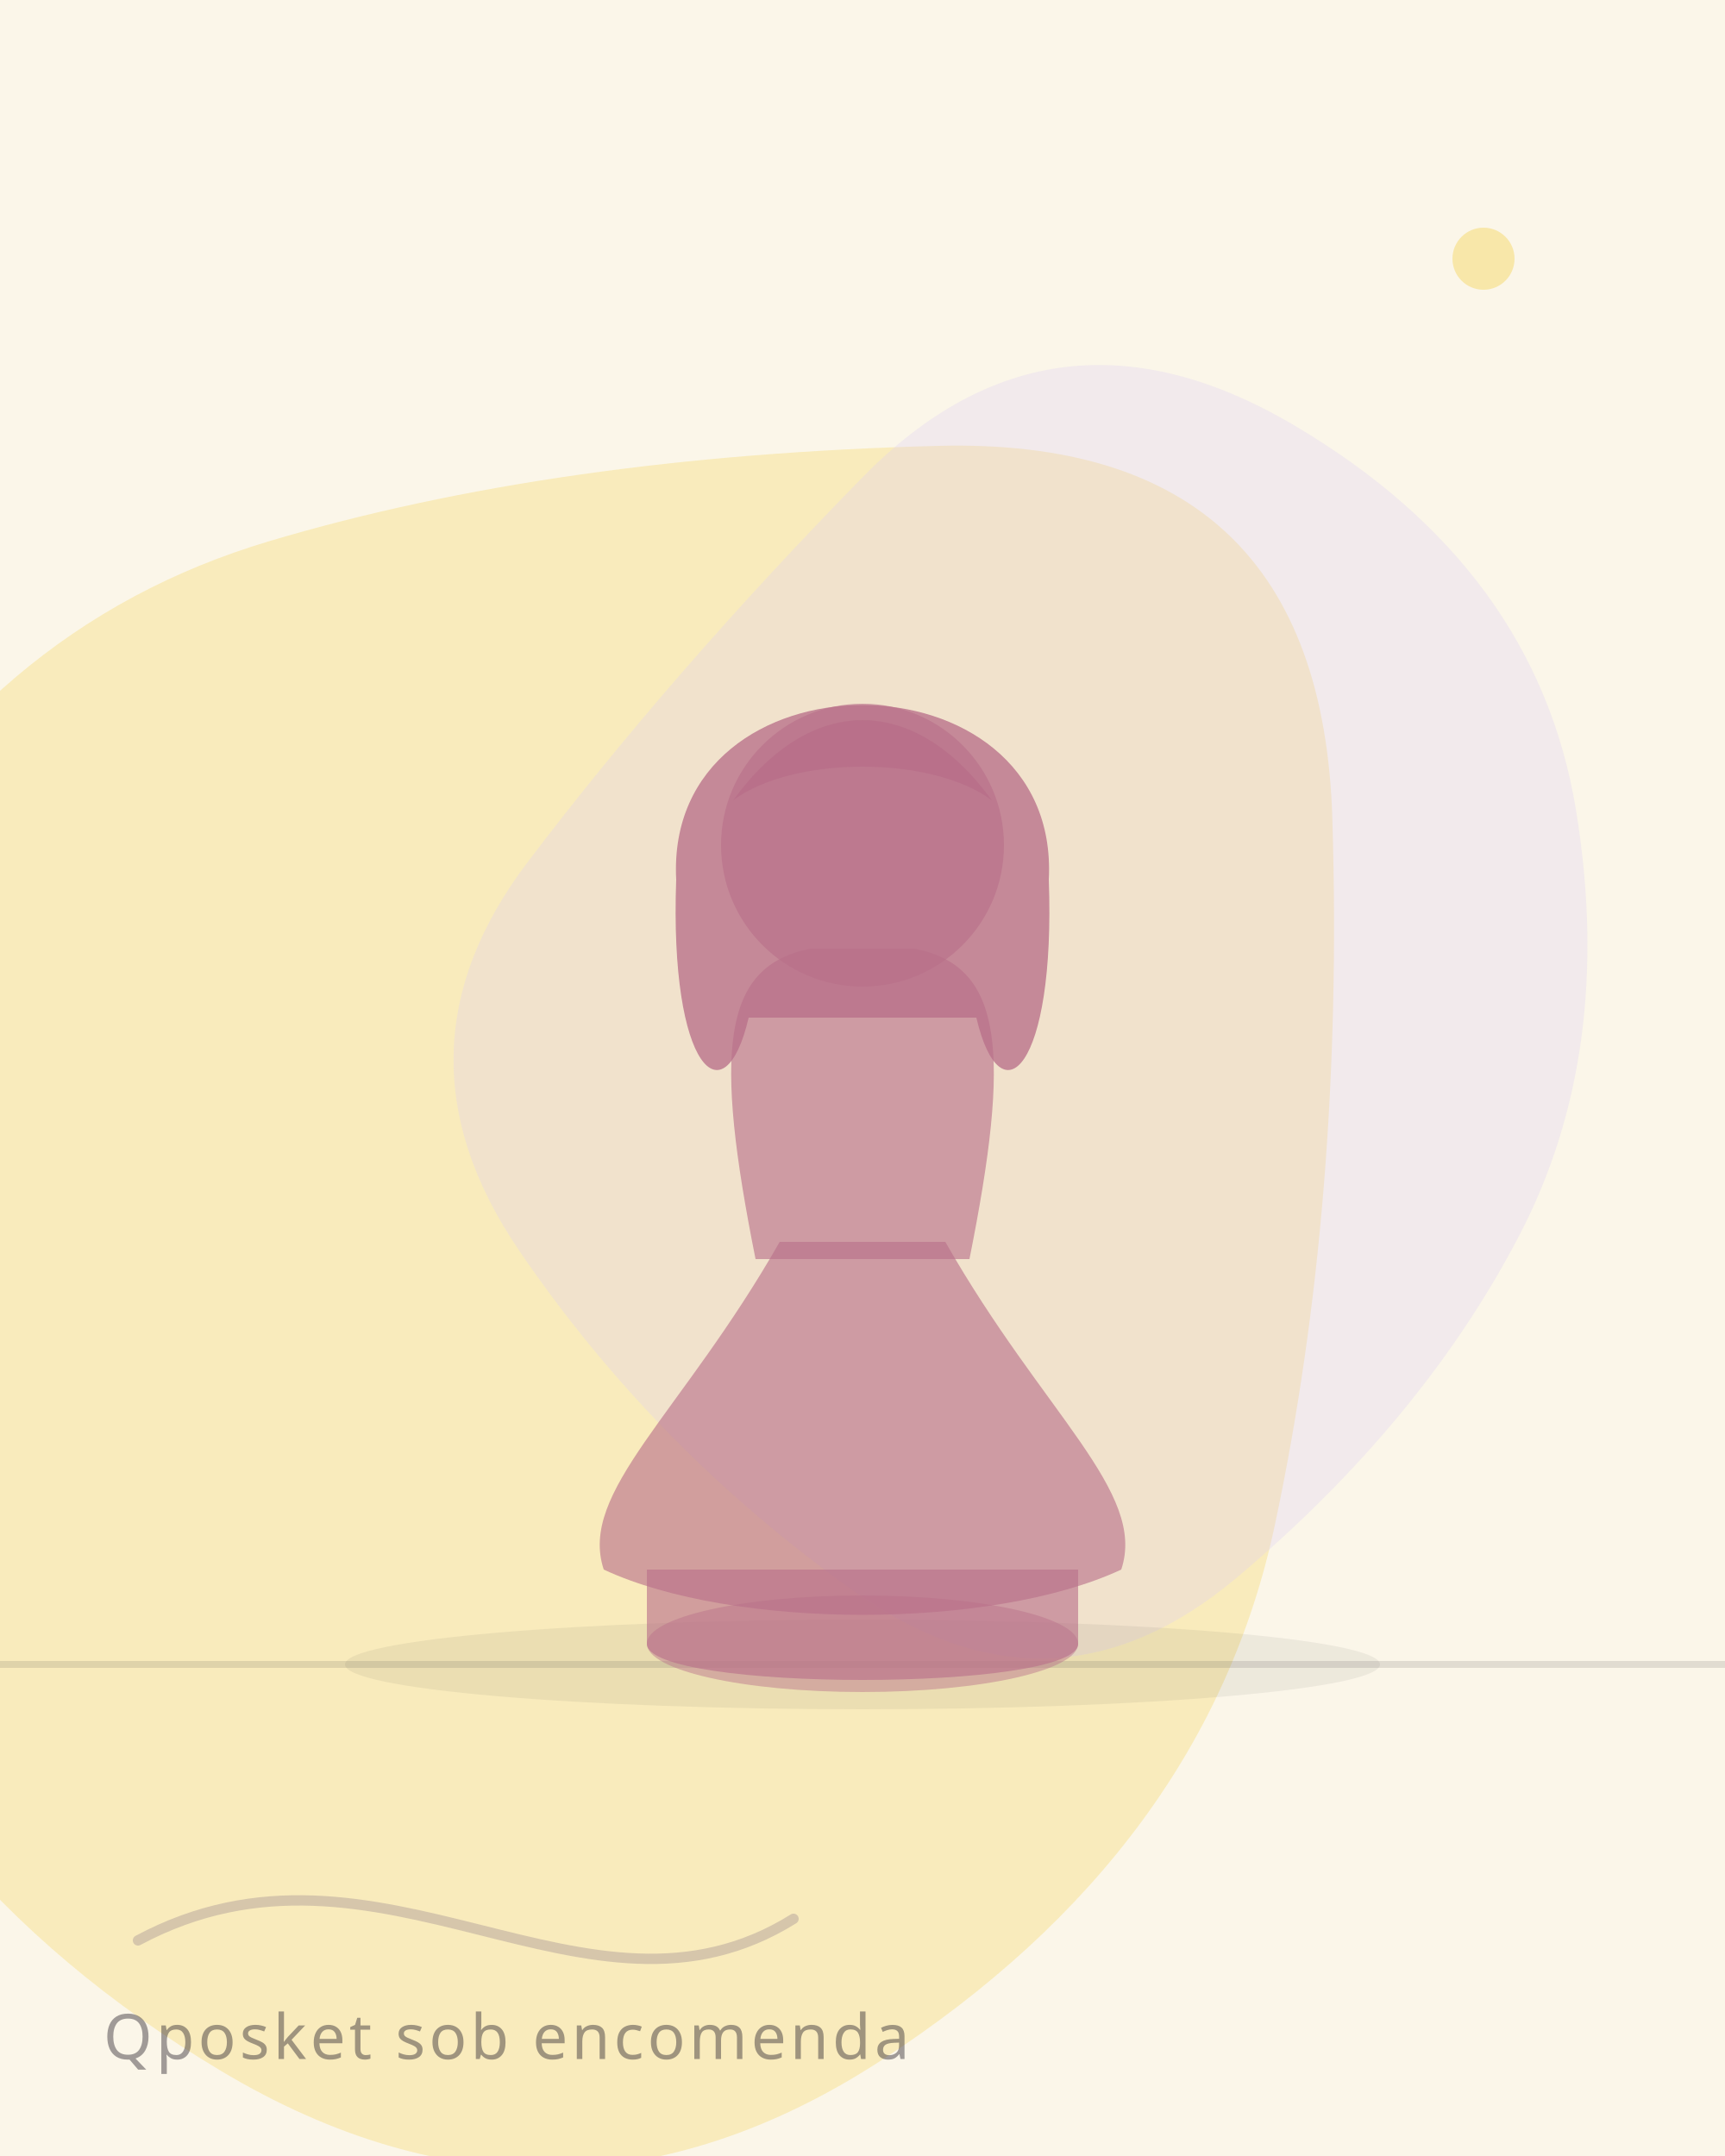
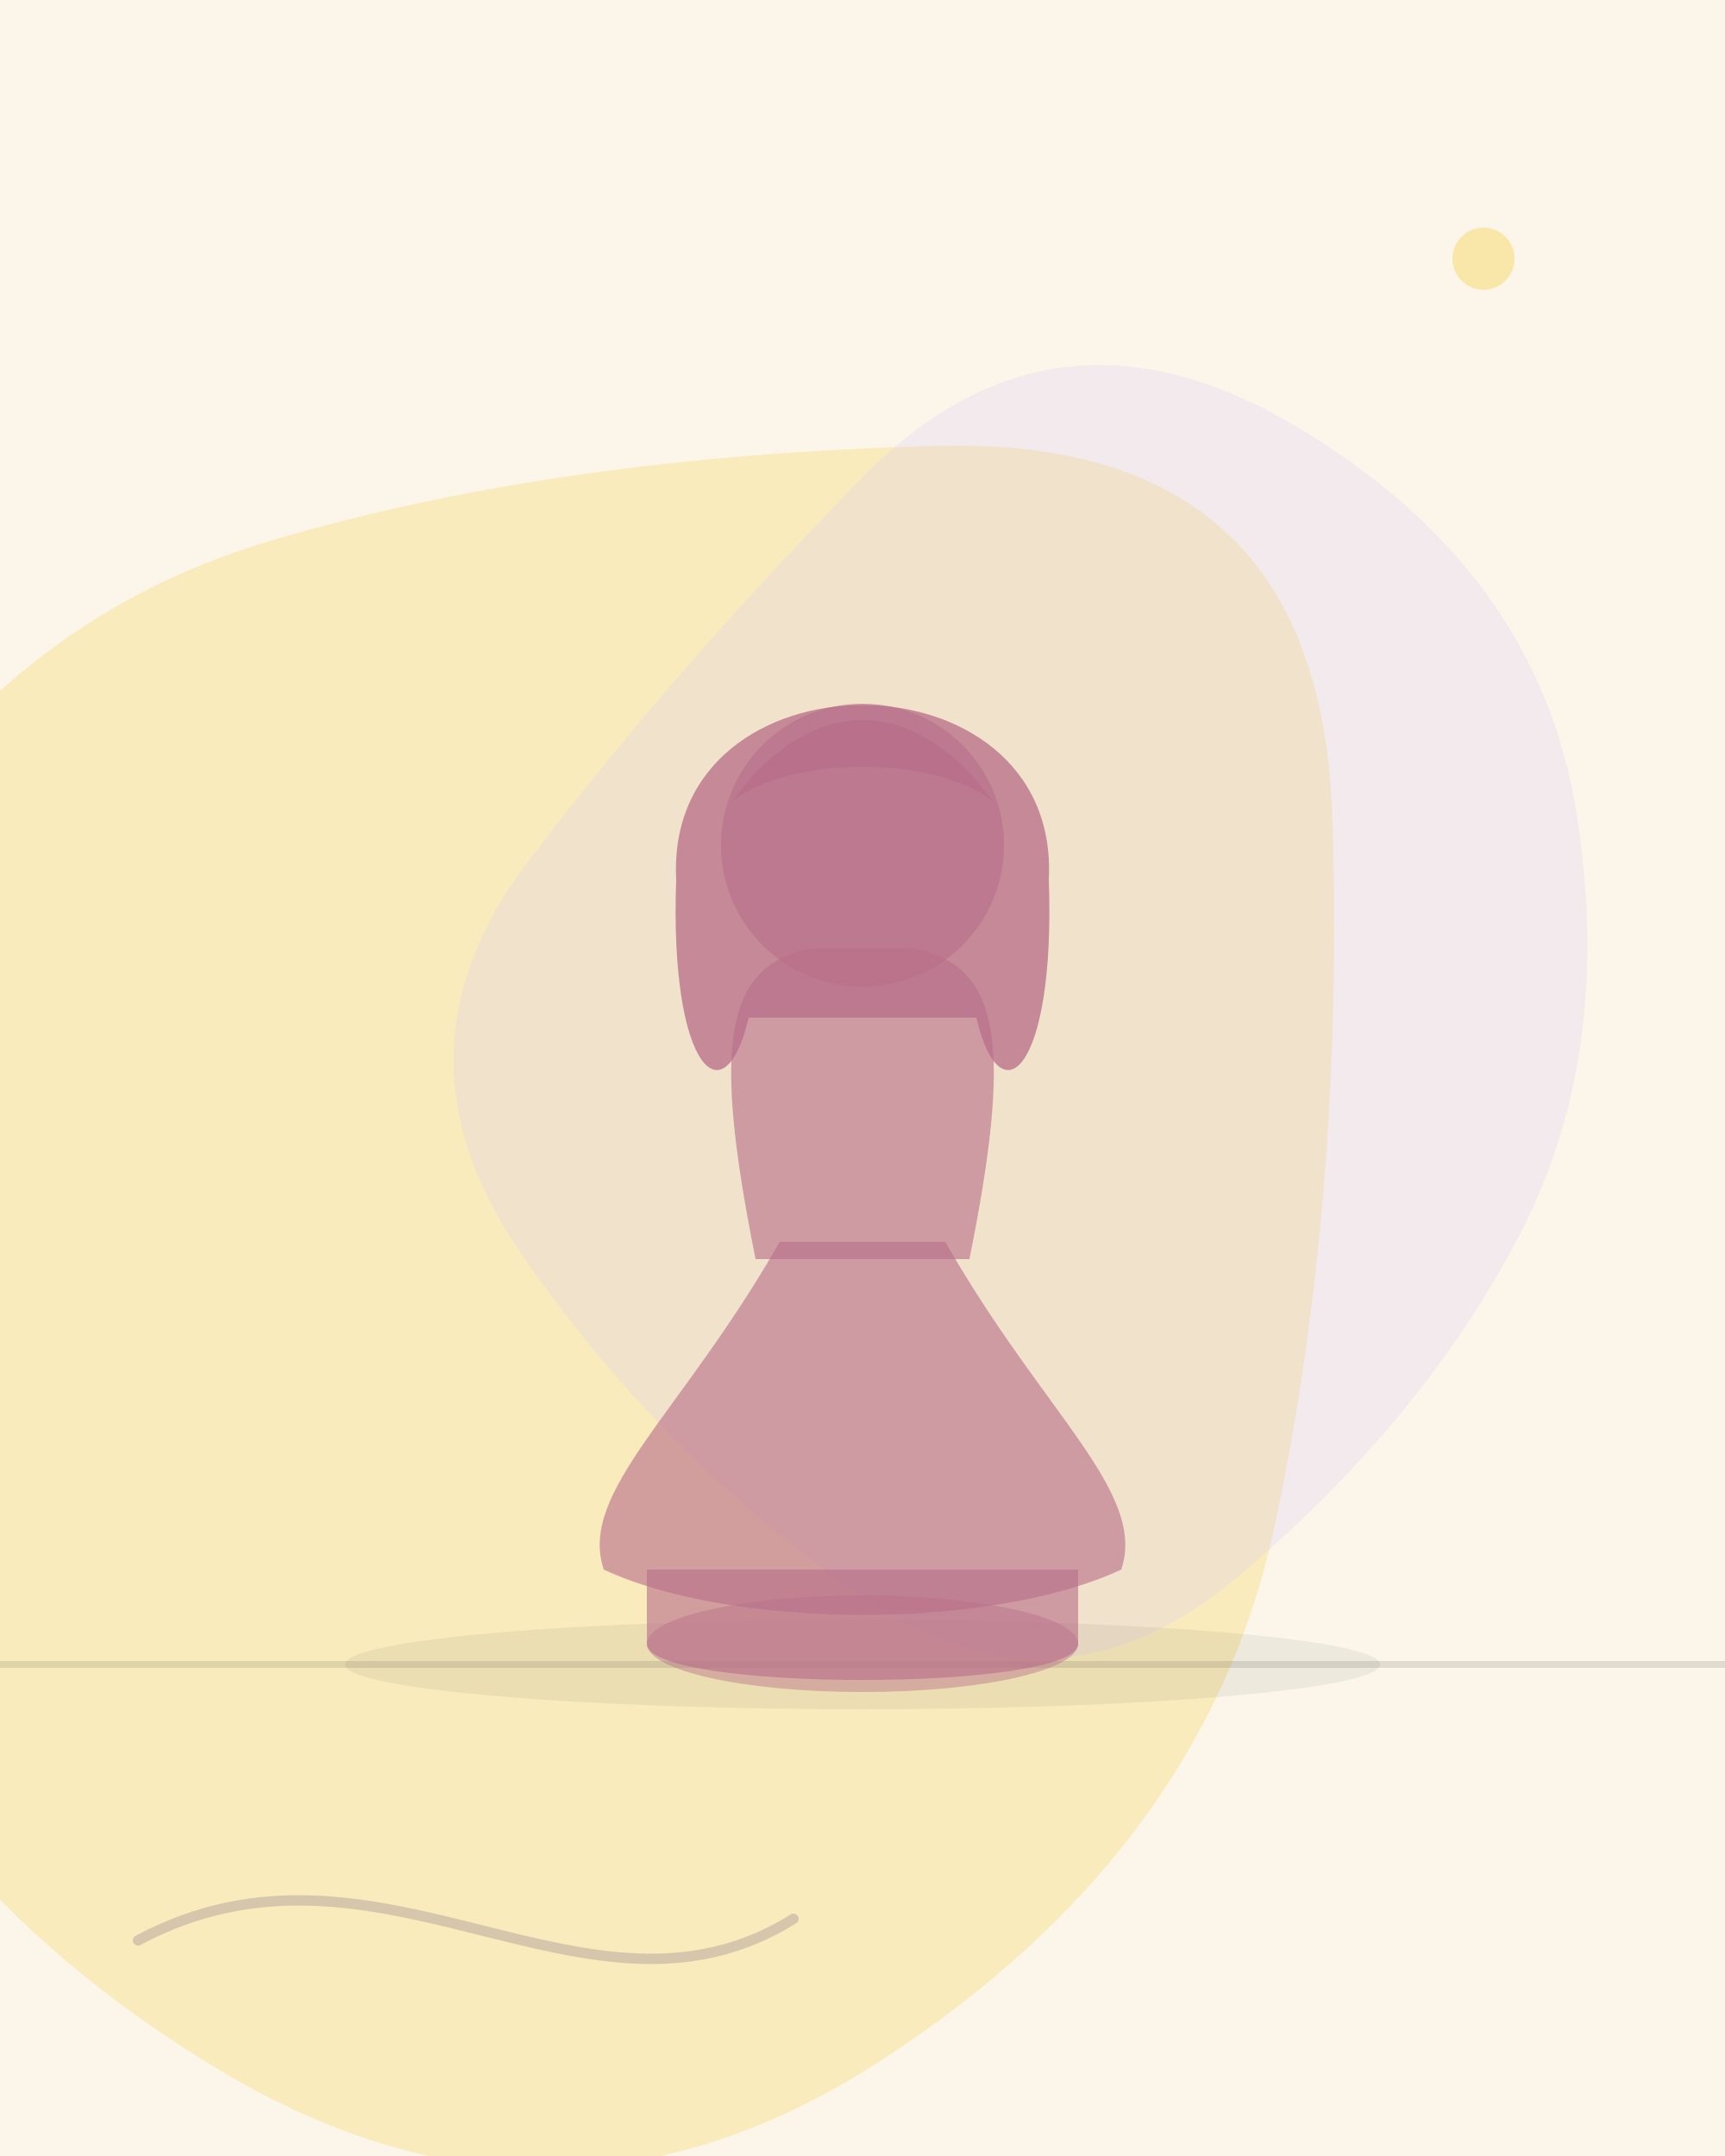
<svg xmlns="http://www.w3.org/2000/svg" viewBox="0 0 800 1000" width="800" height="1000" role="img">
  <rect width="800" height="1000" fill="#FBF6E9" />
  <path d="M591.2,707.5 Q559.1,858.0 408.6,955.7 Q258.0,1053.5 102.6,960.6 Q-52.9,867.8 -101.4,712.3 Q-149.9,556.9 -79.1,423.8 Q-8.2,290.6 124.9,251.0 Q258.0,211.3 435.3,206.8 Q612.5,202.4 617.9,379.7 Q623.3,556.9 591.2,707.5 Z" fill="#F8E7A9" opacity="0.7" />
  <path d="M704.4,573.4 Q659.7,659.1 574.0,731.4 Q488.4,803.6 396.0,738.0 Q303.7,672.4 240.8,580.1 Q177.9,487.8 244.9,399.6 Q311.9,311.3 400.2,221.2 Q488.4,131.1 600.4,197.4 Q712.5,263.6 730.9,375.7 Q749.2,487.8 704.4,573.4 Z" fill="#DCCEF2" opacity="0.3" />
  <line x1="0" y1="772.0" x2="800" y2="772.0" stroke="#302B32" stroke-width="3.2" opacity=".13" />
  <ellipse cx="400.0" cy="772.0" rx="240.0" ry="20.8" fill="#302B32" opacity=".07" />
  <ellipse cx="400.0" cy="762.4" rx="100.0" ry="22.4" fill="#B86F89" opacity=".45" />
  <path d="M300.0,728.0 L300.0,762.4 C300.0,784.8 500.0,784.8 500.0,762.4 L500.0,728.0 Z" fill="#B86F89" opacity=".62" />
  <path d="M361.6,576.0 C316.0,656.0 268.0,692.0 280.0,728.0 C340.0,756.0 460.0,756.0 520.0,728.0 C532.0,692.0 484.0,656.0 438.4,576.0 Z" fill="#B86F89" opacity=".62" />
  <path d="M376.0,440.0 C334.4,448.0 331.2,488.0 350.4,584.0 L449.6,584.0 C468.8,488.0 465.6,448.0 424.0,440.0 Z" fill="#B86F89" opacity=".62" />
  <path d="M313.6,408.0 C308.0,300.0 492.0,300.0 486.4,408.0 C489.6,496.0 464.0,520.0 452.8,472.0 L347.2,472.0 C336.0,520.0 310.4,496.0 313.6,408.0 Z" fill="#B86F89" opacity=".78" />
  <circle cx="400.0" cy="392.0" r="65.6" fill="#B86F89" opacity=".62" />
  <path d="M340.0,371.2 C376.0,321.6 424.0,321.6 460.0,371.2 C432.0,350.4 368.0,350.4 340.0,371.2 Z" fill="#B86F89" opacity=".85" />
  <path d="M64,900 C176,840 272,950 368,890" fill="none" stroke="#59446F" stroke-width="4.8" stroke-linecap="round" opacity=".22" />
  <circle cx="688" cy="120" r="14.4" fill="#F8E7A9" />
-   <text x="48" y="955" font-family="Manrope, system-ui, sans-serif" font-size="29" fill="#302B32" opacity=".45" letter-spacing="1.7">Qposket sob encomenda</text>
</svg>
